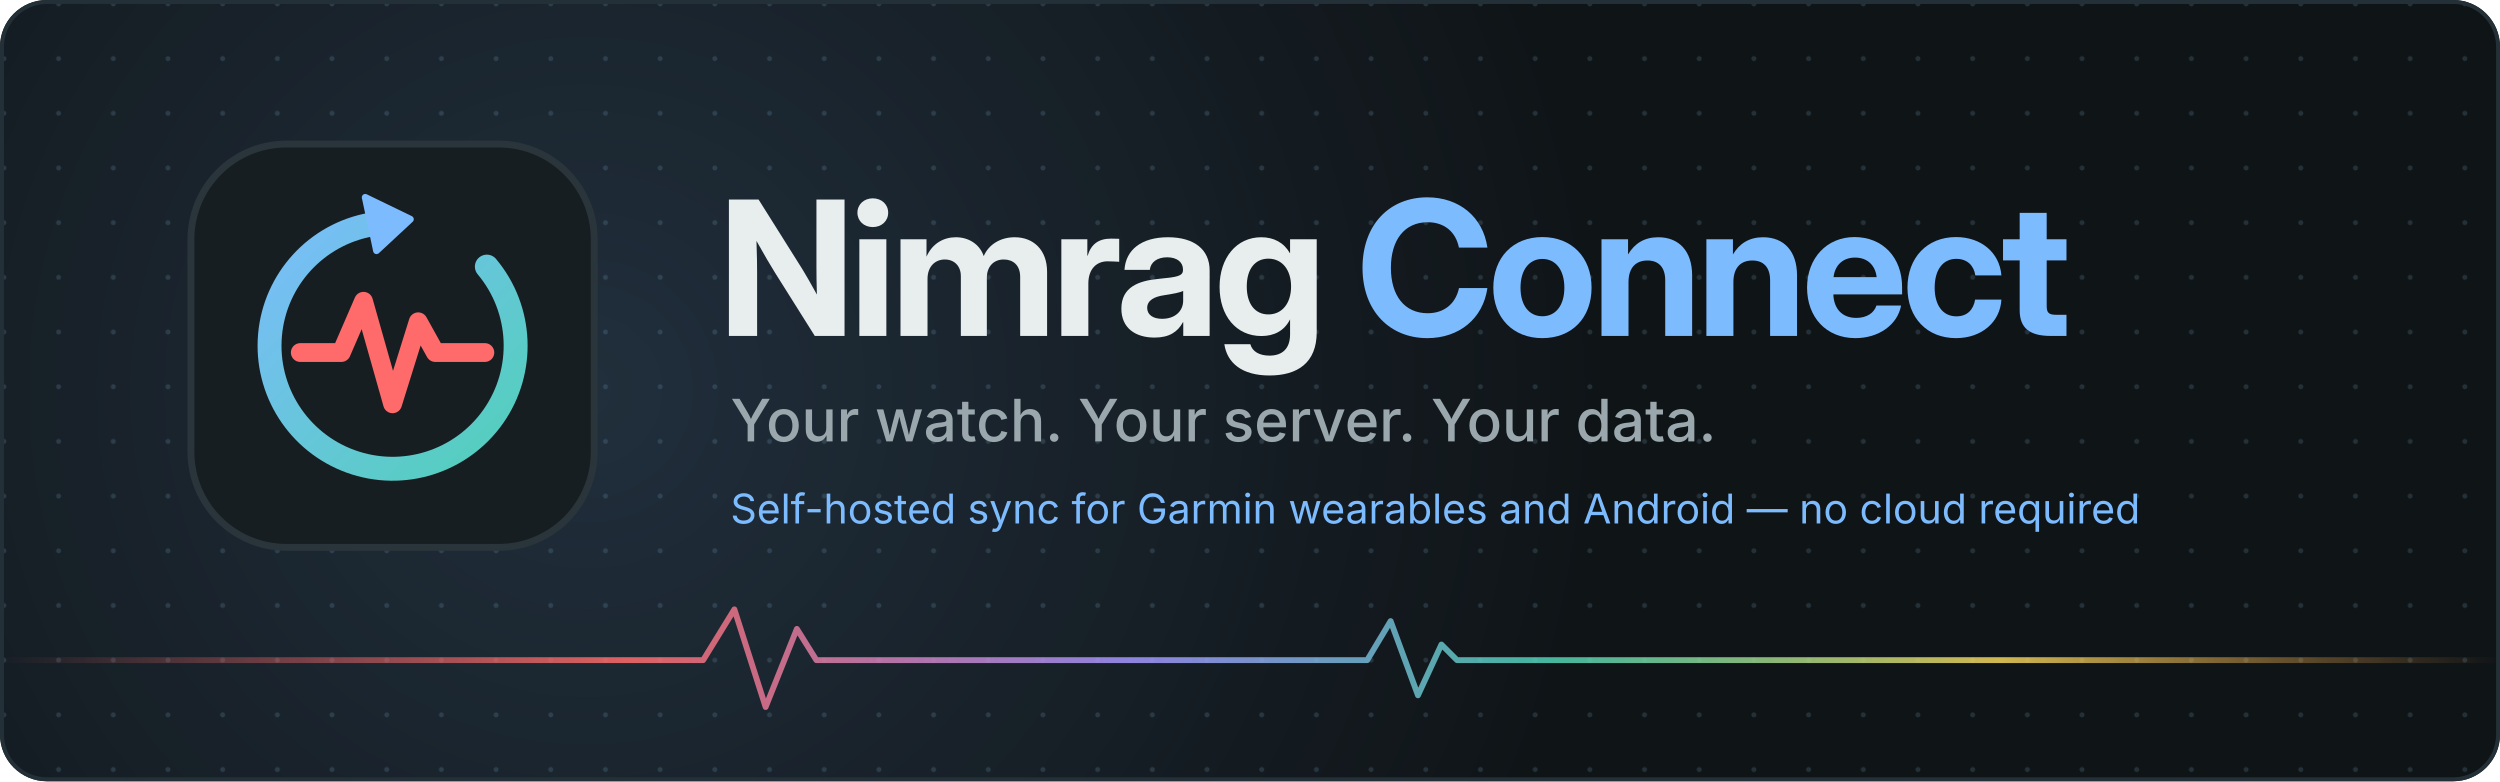
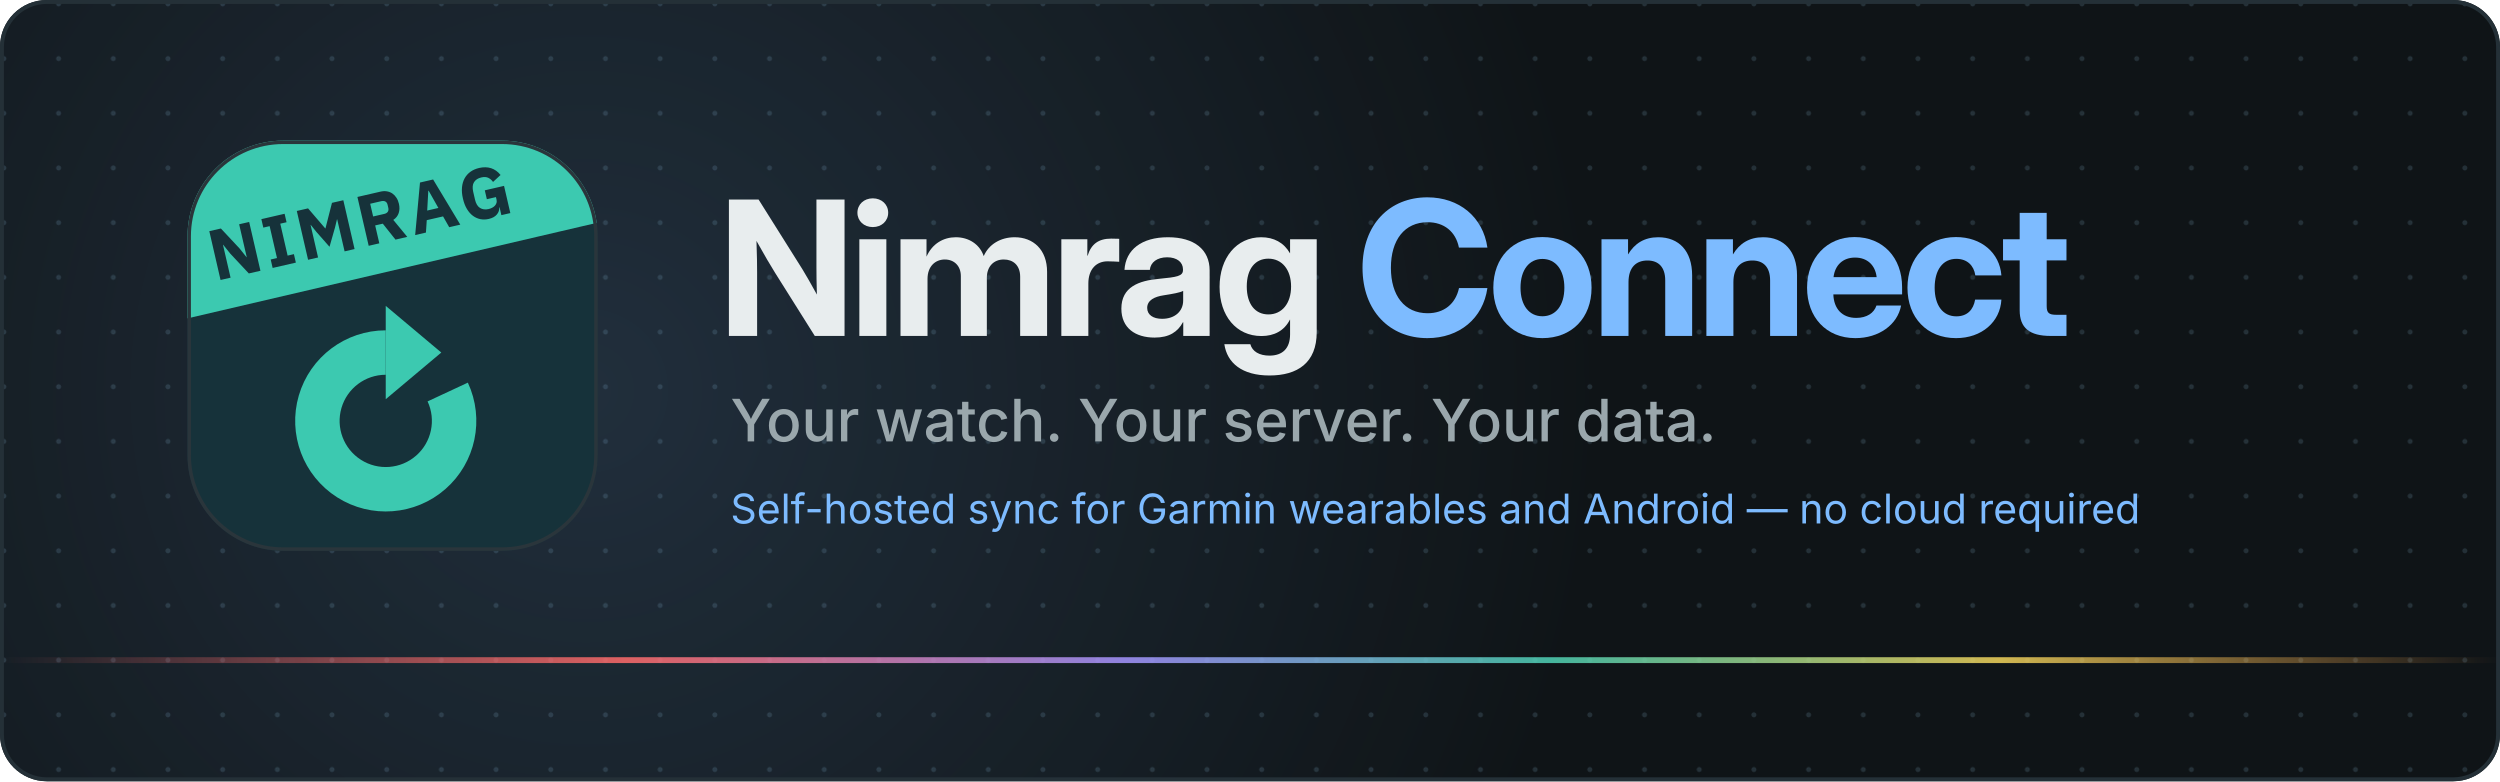
<svg xmlns="http://www.w3.org/2000/svg" width="1280" height="400" viewBox="0 0 1280 400" version="1.1" id="svg65">
  <defs id="defs33">
    <linearGradient id="ring" x1="20" y1="20" x2="100" y2="100" gradientUnits="userSpaceOnUse">
      <stop offset="0" stop-color="#7DBBFF" id="stop4" />
      <stop offset="1" stop-color="#4FD1B5" id="stop6" />
    </linearGradient>
    <radialGradient id="glow" cx="300" cy="200" r="520" gradientUnits="userSpaceOnUse">
      <stop offset="0" stop-color="#7DBBFF" stop-opacity="0.16" id="stop9" />
      <stop offset="1" stop-color="#7DBBFF" stop-opacity="0" id="stop11" />
    </radialGradient>
    <pattern id="dots" width="28" height="28" patternUnits="userSpaceOnUse">
      <circle cx="2" cy="2" r="1.3" fill="#243037" id="circle14" />
    </pattern>
    <linearGradient id="trace" x1="0" y1="0" x2="1280" y2="0" gradientUnits="userSpaceOnUse">
      <stop offset="0" stop-color="#FF6B6B" stop-opacity="0" id="stop17" />
      <stop offset="0.25" stop-color="#FF6B6B" id="stop19" />
      <stop offset="0.45" stop-color="#A594FF" id="stop21" />
      <stop offset="0.62" stop-color="#4FD1B5" id="stop23" />
      <stop offset="0.8" stop-color="#F2D45C" id="stop25" />
      <stop offset="1" stop-color="#FFA24D" stop-opacity="0" id="stop27" />
    </linearGradient>
    <clipPath id="card">
      <rect width="1280" height="400" rx="24" id="rect30" />
    </clipPath>
  </defs>
  <g clip-path="url(#card)" id="g43">
    <path id="rect35" style="fill:#0f1417" d="M 0,0 H 1280 V 400 H 0 Z" />
    <path id="rect37" style="fill:url(#dots)" d="M 0,0 H 1280 V 400 H 0 Z" />
    <path id="rect39" style="fill:url(#glow)" d="M 0,0 H 1280 V 400 H 0 Z" />
-     <path d="m 0,338 h 360 l 16,-26 16,50 16,-40 10,16 h 282 l 12,-20 14,38 12,-26 8,8 h 534" fill="none" stroke="url(#trace)" stroke-width="3" stroke-linejoin="round" stroke-linecap="round" opacity="0.85" id="path41" />
+     <path d="M 0,338 H 1280" fill="none" stroke="url(#trace)" stroke-width="3" stroke-linejoin="round" stroke-linecap="round" opacity="0.85" id="path41" />
  </g>
  <rect x="1" y="1" width="1278" height="398" rx="23" fill="none" stroke="#243037" stroke-width="2" id="rect45" />
  <g transform="matrix(1.75,0,0,1.75,96,72)" id="g55">
-     <path id="rect47" style="fill:#171e22;stroke:#2a353b;stroke-width:2" d="m 29,1 h 62 c 15.512,0 28,12.488 28,28 v 62 c 0,15.512 -12.488,28 -28,28 H 29 C 13.488,119 1,106.512 1,91 V 29 C 1,13.488 13.488,1 29,1 Z" />
-     <path d="M 87.58,36.86 A 36,36 0 1 1 53.75,24.55" fill="none" stroke="url(#ring)" stroke-width="7" stroke-linecap="round" id="path49" />
-     <path d="M 65.2,23 52,16.6 55.3,32.2 Z" fill="#7dbbff" stroke="#7dbbff" stroke-width="2" stroke-linejoin="round" id="path51" />
-     <path d="m 33,62 h 12 l 6.5,-15 8.5,30 7.5,-24 5,9 H 87" fill="none" stroke="#ff6b6b" stroke-width="5.5" stroke-linecap="round" stroke-linejoin="round" id="path53" />
+     <clipPath id="logotile">
+       <rect width="120" height="120" rx="28" />
+     </clipPath>
+     <g clip-path="url(#logotile)">
+       <rect width="120" height="120" fill="#16323A" />
+       <path d="M0 0 H120 V24 L0 52 Z" fill="#3CC9B0" />
+       <path d="M12.47 33.01 10.44 30.47 10.38 30.48 12.6 40.1 9.67 40.77 6.38 26.49 9.77 25.71 15.24 31.56 17.27 34.1 17.33 34.09 15.11 24.47 18.04 23.8 21.34 38.08 17.94 38.86ZM24.91 37.25 24.34 34.78 26.18 34.35 24.03 25.02 22.18 25.45 21.61 22.97 28.41 21.4 28.98 23.88 27.14 24.3 29.29 33.64 31.13 33.21 31.7 35.69ZM43.79 23.02 43.73 23.04 43.17 25.37 41.55 31.06 37.67 26.66 36.07 24.66 36.01 24.67 38.2 34.19 35.28 34.86 31.98 20.58 35.27 19.82 40.32 25.7 40.36 25.69 42.27 18.2 45.59 17.44 48.88 31.72 45.96 32.4ZM56.12 30.05 53.01 30.77 49.71 16.48 56.48 14.92Q57.47 14.69 58.34 14.84Q59.21 14.98 59.92 15.45Q60.62 15.93 61.12 16.7Q61.62 17.46 61.86 18.49Q62.19 19.94 61.8 21.17Q61.4 22.41 60.21 23.2L64.3 28.16L60.85 28.96L57.14 24.3L54.91 24.81ZM57.58 21.44Q58.27 21.28 58.59 20.83Q58.91 20.37 58.75 19.68L58.54 18.78Q58.38 18.08 57.9 17.82Q57.41 17.55 56.72 17.71L53.45 18.47L54.31 22.19ZM76.57 25.33 74.77 22.17 70 23.27 69.76 26.9 66.61 27.63 68.02 12.26 71.86 11.37 79.81 24.58ZM70.55 14.65 70.45 14.67 70.13 20.46 73.4 19.7ZM91.31 19.53 91.2 19.56Q91.29 20.68 90.51 21.61Q89.74 22.55 88.12 22.92Q86.89 23.2 85.72 22.98Q84.55 22.75 83.54 22.02Q82.53 21.28 81.76 20.01Q80.99 18.75 80.58 16.95Q80.16 15.14 80.31 13.64Q80.46 12.14 81.09 11.01Q81.73 9.87 82.8 9.1Q83.87 8.34 85.32 8Q87.25 7.56 88.83 8.07Q90.41 8.58 91.59 10.05L89.39 12.09Q88.87 11.32 88.04 10.9Q87.21 10.48 85.96 10.77Q84.51 11.1 83.84 12.14Q83.18 13.18 83.59 14.98L84.12 17.27Q84.53 19.05 85.59 19.7Q86.64 20.35 88.1 20.02Q88.67 19.88 89.15 19.63Q89.63 19.38 89.96 19.01Q90.28 18.65 90.41 18.21Q90.53 17.77 90.41 17.24L90.24 16.52L87.58 17.14L86.98 14.54L92.61 13.24L94.45 21.2L91.83 21.8Z" fill="#16323A" />
+       <path d="M76.13 73.55 A20 20 0 1 1 58 62" fill="none" stroke="#3CC9B0" stroke-width="13" />
+       <path d="M58 48.35 L74.25 62 L58 75.65 Z" fill="#3CC9B0" />
+     </g>
+     <rect x="0.5" y="0.5" width="119" height="119" rx="27.5" fill="none" stroke="#2a353b" stroke-width="1" />
  </g>
  <g aria-label="Nimrag Connect" id="text59" style="font-weight:700;font-size:96px;font-family:'Inter Display';letter-spacing:-2.5;fill:#e8edee">
    <path d="m 373.203,172 h 14.438 v -32.391 c 0,-3 -0.047,-8.953 -0.328,-16.266 3.938,7.078 7.5,13.125 9.516,16.312 L 417.172,172 h 15.234 v -69.844 h -14.391 v 34.547 c 0,2.953 0.047,8.719 0.234,14.109 -2.766,-5.016 -5.766,-10.312 -7.406,-12.938 l -22.453,-35.719 h -15.188 z" id="path73" />
    <path d="m 439.984,172 h 13.828 v -49.5 h -13.828 z m 6.891,-55.734 c 4.547,0 7.875,-3.141 7.875,-7.359 0,-4.219 -3.328,-7.359 -7.875,-7.359 -4.547,0 -7.875,3.141 -7.875,7.359 0,4.219 3.328,7.359 7.875,7.359 z" id="path75" />
    <path d="m 461.062,172 h 13.828 v -29.203 c 0,-6.375 3.938,-9.938 8.859,-9.938 4.828,0 8.203,3.328 8.203,8.484 V 172 h 13.312 v -29.812 c 0,-5.531 3.328,-9.328 8.672,-9.328 4.734,0 8.391,2.906 8.391,8.859 V 172 h 13.781 v -32.812 c 0,-11.344 -7.078,-17.719 -16.594,-17.719 -7.172,0 -13.266,3.609 -15.844,9.656 -2.062,-6.047 -7.641,-9.656 -14.297,-9.656 -6.281,0 -12.047,3.234 -15,9.938 V 122.5 h -13.312 z" id="path77" />
    <path d="m 543.406,172 h 13.828 v -26.812 c 0,-7.453 4.172,-11.391 9.844,-11.391 2.344,0 4.922,0.188 5.953,0.234 v -11.766 c -1.125,-0.047 -2.484,-0.094 -4.078,-0.094 -6.516,0 -10.266,2.812 -12.094,8.766 h -0.141 V 122.5 h -13.312 z" id="path79" />
    <path d="m 591.156,172.844 c 7.594,0 11.859,-3 14.484,-7.828 h 0.188 V 172 h 13.5 v -33.562 c 0,-10.594 -7.781,-16.969 -21.328,-16.969 -13.594,0 -21.656,6.469 -22.266,16.688 h 12.984 c 0.328,-3.797 3.703,-6.422 8.859,-6.422 5.062,0 8.109,2.531 8.109,6.188 V 138.25 c 0,3.188 -3.188,3.609 -12.234,4.5 -10.312,0.938 -19.312,4.125 -19.312,15.281 0,9.891 7.125,14.812 17.016,14.812 z M 595,163.234 c -4.641,0 -7.641,-2.062 -7.641,-5.578 0,-3.938 3.75,-5.766 8.484,-6.469 4.453,-0.703 8.344,-1.359 9.938,-2.25 v 4.969 c 0,5.344 -4.125,9.328 -10.781,9.328 z" id="path81" />
    <path d="m 649.969,192.25 c 14.344,0 24.188,-6.469 24.188,-22.172 V 122.5 h -13.641 v 7.172 h -0.047 c -3.141,-5.484 -8.297,-8.203 -14.719,-8.203 -12.656,0 -21.328,10.547 -21.328,25.406 0,14.766 8.484,25.172 21.422,25.172 6.469,0 11.672,-2.625 14.625,-8.438 h 0.047 v 7.594 c 0,7.125 -3.797,10.875 -10.547,10.875 -5.156,0 -8.812,-2.109 -9.797,-5.859 h -13.312 c 1.406,9.609 9.047,16.031 23.109,16.031 z m -0.562,-31.266 c -6.703,0 -11.062,-5.203 -11.062,-14.297 0,-9.094 4.359,-14.25 11.062,-14.25 6.984,0 11.625,5.625 11.625,14.25 0,8.672 -4.641,14.297 -11.625,14.297 z" id="path83" />
    <path d="m 730.797,173.125 c 16.359,0 28.547,-10.078 30.75,-25.641 h -14.531 c -1.781,8.203 -7.781,12.891 -16.031,12.891 -11.906,0 -18.844,-9.047 -18.844,-23.25 0,-14.297 6.984,-23.344 18.844,-23.344 8.297,0 14.344,4.734 15.984,12.984 h 14.578 c -2.203,-15.609 -14.391,-25.734 -30.75,-25.734 -19.219,0 -33.188,13.781 -33.188,36.094 0,22.172 14.016,36 33.188,36 z" style="fill:#7dbbff" id="path85" />
    <path d="m 789.703,173.125 c 15.047,0 25.172,-10.312 25.172,-25.828 0,-15.516 -10.125,-25.922 -25.172,-25.922 -15,0 -25.125,10.406 -25.125,25.922 0,15.516 10.125,25.828 25.125,25.828 z m 0,-11.203 c -6.703,0 -11.203,-5.438 -11.203,-14.625 0,-9.234 4.547,-14.719 11.203,-14.719 6.703,0 11.25,5.484 11.25,14.719 0,9.188 -4.5,14.625 -11.25,14.625 z" style="fill:#7dbbff" id="path87" />
    <path d="m 833.797,144.484 c 0,-7.688 3.984,-11.109 9.703,-11.109 5.766,0 9.094,3.516 9.094,10.172 V 172 H 866.375 v -30.984 c 0,-12.516 -6.797,-19.547 -17.344,-19.547 -7.125,0 -12.141,3.188 -15.469,8.812 V 122.5 H 819.969 V 172 h 13.828 z" style="fill:#7dbbff" id="path89" />
    <path d="m 887.5,144.484 c 0,-7.688 3.984,-11.109 9.703,-11.109 5.766,0 9.094,3.516 9.094,10.172 V 172 h 13.781 v -30.984 c 0,-12.516 -6.797,-19.547 -17.344,-19.547 -7.125,0 -12.141,3.188 -15.469,8.812 V 122.5 H 873.672 V 172 H 887.5 Z" style="fill:#7dbbff" id="path91" />
    <path d="m 949.969,173.125 c 12,0 21.562,-6.844 23.391,-16.688 H 960.75 c -1.266,3.844 -4.969,6.328 -10.359,6.328 -7.266,0 -11.484,-4.734 -11.719,-12.047 H 973.875 v -3.703 c 0,-15.094 -9.797,-25.641 -24.375,-25.641 -14.203,0 -24.281,10.828 -24.281,25.922 0,15.047 9.75,25.828 24.75,25.828 z m -11.203,-31.219 c 0.75,-6.188 4.828,-10.031 11.016,-10.031 6.234,0 10.359,3.844 11.062,10.031 z" style="fill:#7dbbff" id="path93" />
    <path d="m 1001.469,173.125 c 13.172,0 22.641,-8.297 23.25,-19.734 h -13.453 c -0.891,5.203 -4.031,8.578 -9.609,8.578 -6.937,0 -11.109,-5.672 -11.109,-14.672 0,-9.047 4.125,-14.766 11.109,-14.766 5.531,0 9,3.422 9.703,8.484 h 13.359 C 1023.828,129.484 1014.5,121.375 1001.469,121.375 c -14.859,0 -24.844,10.594 -24.844,25.922 0,15.328 9.938,25.828 24.844,25.828 z" style="fill:#7dbbff" id="path95" />
    <path d="m 1058.031,122.5 h -10.125 V 109 h -13.828 v 13.5 h -8.531 v 10.828 h 8.531 V 158.875 c 0,9 5.016,13.125 15.891,13.125 h 8.062 v -10.828 h -5.297 c -3.75,0 -4.828,-1.078 -4.828,-4.453 v -23.391 h 10.125 z" style="fill:#7dbbff" id="path97" />
  </g>
  <g aria-label="Your watch. Your server. Your data." id="text61" style="font-weight:500;font-size:30px;font-family:Inter;fill:#9aa7ac">
    <path d="m 382.789,226 h 3.34 v -8.687 l 8.013,-13.14 h -3.882 l -4.058,6.958 c -0.645,1.099 -1.172,2.08 -1.714,3.398 -0.542,-1.289 -1.069,-2.256 -1.743,-3.398 l -4.102,-6.958 h -3.896 l 8.042,13.14 z" id="path100" />
    <path d="m 401.319,226.337 c 4.614,0 7.661,-3.384 7.661,-8.438 0,-5.098 -3.047,-8.481 -7.661,-8.481 -4.614,0 -7.646,3.384 -7.646,8.481 0,5.054 3.032,8.438 7.646,8.438 z m 0,-2.725 c -2.959,0 -4.365,-2.607 -4.365,-5.713 0,-3.149 1.406,-5.757 4.365,-5.757 2.988,0 4.395,2.622 4.395,5.757 0,3.105 -1.406,5.713 -4.395,5.713 z" id="path102" />
    <path d="m 418.136,226.205 c 2.256,0 4.014,-1.011 5.039,-3.384 L 423.189,226 h 3.091 v -16.377 h -3.237 v 9.697 c 0,2.593 -1.626,4.072 -3.809,4.072 -2.139,0 -3.457,-1.406 -3.457,-3.765 v -10.005 h -3.223 v 10.4 c 0,4.043 2.241,6.182 5.581,6.182 z" id="path104" />
    <path d="m 430.602,226 h 3.223 v -9.946 c 0,-2.153 1.641,-3.677 3.896,-3.677 0.674,0 1.45,0.117 1.685,0.176 v -3.076 c -0.337,-0.044 -0.952,-0.088 -1.362,-0.088 -1.919,0 -3.545,1.084 -4.146,2.871 h -0.176 v -2.637 h -3.12 z" id="path106" />
    <path d="m 453.79,226 h 3.237 l 2.021,-7.046 c 0.483,-1.685 0.952,-3.691 1.421,-5.654 0.454,1.963 0.908,3.94 1.406,5.654 L 463.897,226 h 3.237 l 4.937,-16.377 h -3.428 l -1.802,6.782 c -0.469,1.816 -0.981,3.882 -1.48,6.357 -0.498,-2.49 -1.025,-4.57 -1.479,-6.357 l -1.787,-6.782 h -3.223 l -1.802,6.782 c -0.483,1.831 -1.011,3.926 -1.509,6.387 -0.498,-2.549 -1.04,-4.629 -1.494,-6.387 l -1.802,-6.782 h -3.398 z" id="path108" />
    <path d="m 479.63,226.366 c 2.651,0 4.204,-1.333 4.834,-2.607 H 484.625 V 226 h 3.12 v -10.869 c 0,-4.731 -3.765,-5.713 -6.401,-5.713 -2.915,0 -5.669,1.143 -6.782,4.072 l 3.032,0.791 c 0.454,-1.113 1.655,-2.241 3.794,-2.241 2.051,0 3.135,1.055 3.135,2.871 v 0.088 c 0,1.157 -1.245,1.143 -4.131,1.48 -3.091,0.352 -6.299,1.172 -6.299,4.893 0,3.223 2.417,4.995 5.537,4.995 z m 0.718,-2.593 c -1.802,0 -3.091,-0.806 -3.091,-2.358 0,-1.685 1.494,-2.3 3.311,-2.549 0.996,-0.132 3.486,-0.396 3.97,-0.864 v 2.095 c 0,1.919 -1.567,3.677 -4.189,3.677 z" id="path110" />
    <path d="m 499.083,209.623 h -3.267 v -3.896 h -3.223 v 3.896 h -2.388 v 2.622 h 2.388 v 9.595 c 0,2.783 1.714,4.38 4.688,4.38 0.747,0 1.567,-0.103 2.256,-0.337 l -0.571,-2.578 c -0.396,0.088 -1.025,0.176 -1.362,0.176 -1.274,0 -1.787,-0.586 -1.787,-1.904 v -9.331 h 3.267 z" id="path112" />
    <path d="m 508.883,226.337 c 3.442,0 6.108,-1.86 6.899,-4.951 l -3.047,-0.732 c -0.439,1.772 -1.802,2.959 -3.838,2.959 -2.959,0 -4.38,-2.593 -4.38,-5.713 0,-3.164 1.421,-5.757 4.38,-5.757 2.007,0 3.34,1.157 3.779,2.842 l 3.062,-0.732 c -0.806,-3.032 -3.457,-4.834 -6.855,-4.834 -4.614,0 -7.646,3.384 -7.646,8.481 0,5.054 3.032,8.438 7.646,8.438 z" id="path114" />
    <path d="m 522.535,216.303 c 0,-2.593 1.611,-4.072 3.809,-4.072 2.139,0 3.457,1.406 3.457,3.765 V 226 h 3.237 v -10.4 c 0,-4.043 -2.241,-6.182 -5.581,-6.182 -2.241,0 -3.926,0.981 -4.951,3.149 v -8.394 H 519.312 V 226 h 3.223 z" id="path116" />
    <path d="m 539.747,226.22 c 1.201,0 2.153,-0.952 2.153,-2.153 0,-1.216 -0.952,-2.168 -2.153,-2.168 -1.216,0 -2.168,0.952 -2.168,2.168 0,1.201 0.952,2.153 2.168,2.153 z" id="path118" />
    <path d="m 560.768,226 h 3.34 v -8.687 l 8.013,-13.14 h -3.882 l -4.058,6.958 c -0.645,1.099 -1.172,2.08 -1.714,3.398 -0.542,-1.289 -1.069,-2.256 -1.743,-3.398 l -4.102,-6.958 h -3.896 l 8.042,13.14 z" id="path120" />
    <path d="m 579.298,226.337 c 4.614,0 7.661,-3.384 7.661,-8.438 0,-5.098 -3.047,-8.481 -7.661,-8.481 -4.614,0 -7.646,3.384 -7.646,8.481 0,5.054 3.032,8.438 7.646,8.438 z m 0,-2.725 c -2.959,0 -4.365,-2.607 -4.365,-5.713 0,-3.149 1.406,-5.757 4.365,-5.757 2.988,0 4.395,2.622 4.395,5.757 0,3.105 -1.406,5.713 -4.395,5.713 z" id="path122" />
    <path d="m 596.114,226.205 c 2.256,0 4.014,-1.011 5.039,-3.384 L 601.168,226 h 3.091 v -16.377 h -3.237 v 9.697 c 0,2.593 -1.626,4.072 -3.809,4.072 -2.139,0 -3.457,-1.406 -3.457,-3.765 v -10.005 h -3.223 v 10.4 c 0,4.043 2.241,6.182 5.581,6.182 z" id="path124" />
    <path d="m 608.58,226 h 3.223 v -9.946 c 0,-2.153 1.641,-3.677 3.896,-3.677 0.674,0 1.45,0.117 1.685,0.176 v -3.076 c -0.337,-0.044 -0.952,-0.088 -1.362,-0.088 -1.919,0 -3.545,1.084 -4.146,2.871 h -0.176 v -2.637 h -3.12 z" id="path126" />
    <path d="m 634.054,226.337 c 3.999,0 6.753,-2.109 6.753,-5.098 0,-2.271 -1.436,-3.735 -4.468,-4.424 l -2.637,-0.586 c -1.802,-0.41 -2.534,-1.055 -2.534,-2.139 0,-1.23 1.348,-2.124 3.12,-2.124 1.934,0 2.856,1.025 3.281,2.168 l 2.886,-0.63 c -0.703,-2.432 -2.651,-4.087 -6.196,-4.087 -3.706,0 -6.343,1.948 -6.343,4.878 0,2.344 1.465,3.838 4.512,4.526 l 2.754,0.63 c 1.553,0.352 2.3,1.025 2.3,2.065 0,1.216 -1.318,2.212 -3.398,2.212 -1.904,0 -3.149,-0.791 -3.604,-2.505 l -3.032,0.63 c 0.586,2.9 3.047,4.482 6.606,4.482 z" id="path128" />
    <path d="m 651.397,226.337 c 3.501,0 6.006,-1.714 6.782,-4.263 l -3.032,-0.718 c -0.571,1.523 -1.919,2.314 -3.721,2.314 -2.681,0 -4.497,-1.714 -4.614,-4.878 h 11.616 v -1.143 c 0,-5.903 -3.574,-8.232 -7.31,-8.232 -4.585,0 -7.544,3.472 -7.544,8.511 0,5.083 2.988,8.408 7.822,8.408 z m -4.57,-9.946 c 0.176,-2.358 1.729,-4.307 4.307,-4.307 2.476,0 3.867,1.729 4.102,4.307 z" id="path130" />
    <path d="m 661.959,226 h 3.223 v -9.946 c 0,-2.153 1.641,-3.677 3.896,-3.677 0.674,0 1.45,0.117 1.685,0.176 v -3.076 c -0.337,-0.044 -0.952,-0.088 -1.362,-0.088 -1.919,0 -3.545,1.084 -4.146,2.871 h -0.176 v -2.637 h -3.12 z" id="path132" />
    <path d="m 678.717,226 h 3.516 l 6.182,-16.377 h -3.457 l -3.237,9.302 c -0.498,1.45 -0.85,2.886 -1.216,4.321 -0.366,-1.436 -0.747,-2.871 -1.245,-4.321 l -3.237,-9.302 h -3.486 z" id="path134" />
    <path d="m 697.76,226.337 c 3.501,0 6.006,-1.714 6.782,-4.263 l -3.032,-0.718 c -0.571,1.523 -1.919,2.314 -3.721,2.314 -2.681,0 -4.497,-1.714 -4.614,-4.878 h 11.616 v -1.143 c 0,-5.903 -3.574,-8.232 -7.31,-8.232 -4.585,0 -7.544,3.472 -7.544,8.511 0,5.083 2.988,8.408 7.822,8.408 z m -4.57,-9.946 c 0.176,-2.358 1.729,-4.307 4.307,-4.307 2.476,0 3.867,1.729 4.102,4.307 z" id="path136" />
    <path d="m 708.321,226 h 3.223 v -9.946 c 0,-2.153 1.641,-3.677 3.896,-3.677 0.674,0 1.45,0.117 1.685,0.176 v -3.076 c -0.337,-0.044 -0.952,-0.088 -1.362,-0.088 -1.919,0 -3.545,1.084 -4.146,2.871 h -0.176 v -2.637 h -3.12 z" id="path138" />
    <path d="m 720.436,226.22 c 1.201,0 2.153,-0.952 2.153,-2.153 0,-1.216 -0.952,-2.168 -2.153,-2.168 -1.216,0 -2.168,0.952 -2.168,2.168 0,1.201 0.952,2.153 2.168,2.153 z" id="path140" />
    <path d="m 741.456,226 h 3.34 v -8.687 l 8.013,-13.14 h -3.882 l -4.058,6.958 c -0.645,1.099 -1.172,2.08 -1.714,3.398 -0.542,-1.289 -1.069,-2.256 -1.743,-3.398 l -4.102,-6.958 h -3.896 l 8.042,13.14 z" id="path142" />
    <path d="m 759.986,226.337 c 4.614,0 7.661,-3.384 7.661,-8.438 0,-5.098 -3.047,-8.481 -7.661,-8.481 -4.614,0 -7.646,3.384 -7.646,8.481 0,5.054 3.032,8.438 7.646,8.438 z m 0,-2.725 c -2.959,0 -4.365,-2.607 -4.365,-5.713 0,-3.149 1.406,-5.757 4.365,-5.757 2.988,0 4.395,2.622 4.395,5.757 0,3.105 -1.406,5.713 -4.395,5.713 z" id="path144" />
    <path d="m 776.803,226.205 c 2.256,0 4.014,-1.011 5.039,-3.384 L 781.856,226 h 3.091 v -16.377 h -3.237 v 9.697 c 0,2.593 -1.626,4.072 -3.809,4.072 -2.139,0 -3.457,-1.406 -3.457,-3.765 v -10.005 h -3.223 v 10.4 c 0,4.043 2.241,6.182 5.581,6.182 z" id="path146" />
    <path d="m 789.269,226 h 3.223 v -9.946 c 0,-2.153 1.641,-3.677 3.896,-3.677 0.674,0 1.45,0.117 1.685,0.176 v -3.076 c -0.337,-0.044 -0.952,-0.088 -1.362,-0.088 -1.919,0 -3.545,1.084 -4.146,2.871 h -0.176 v -2.637 h -3.12 z" id="path148" />
    <path d="m 814.962,226.322 c 2.959,0 4.146,-1.846 4.717,-2.886 h 0.264 V 226 h 3.135 v -21.826 h -3.223 v 8.115 h -0.176 c -0.557,-1.011 -1.67,-2.871 -4.717,-2.871 -3.94,0 -6.855,3.105 -6.855,8.438 0,5.288 2.871,8.467 6.855,8.467 z m 0.703,-2.739 c -2.798,0 -4.263,-2.505 -4.263,-5.757 0,-3.223 1.421,-5.669 4.263,-5.669 2.769,0 4.248,2.271 4.248,5.669 0,3.413 -1.509,5.757 -4.248,5.757 z" id="path150" />
    <path d="m 831.998,226.366 c 2.651,0 4.204,-1.333 4.834,-2.607 h 0.161 V 226 h 3.12 v -10.869 c 0,-4.731 -3.765,-5.713 -6.401,-5.713 -2.915,0 -5.669,1.143 -6.782,4.072 l 3.032,0.791 c 0.454,-1.113 1.655,-2.241 3.794,-2.241 2.051,0 3.135,1.055 3.135,2.871 v 0.088 c 0,1.157 -1.245,1.143 -4.131,1.48 -3.091,0.352 -6.299,1.172 -6.299,4.893 0,3.223 2.417,4.995 5.537,4.995 z m 0.718,-2.593 c -1.802,0 -3.091,-0.806 -3.091,-2.358 0,-1.685 1.494,-2.3 3.311,-2.549 0.996,-0.132 3.486,-0.396 3.97,-0.864 v 2.095 c 0,1.919 -1.567,3.677 -4.189,3.677 z" id="path152" />
    <path d="m 851.451,209.623 h -3.267 v -3.896 h -3.223 v 3.896 h -2.388 v 2.622 h 2.388 v 9.595 c 0,2.783 1.714,4.38 4.688,4.38 0.747,0 1.567,-0.103 2.256,-0.337 l -0.571,-2.578 c -0.396,0.088 -1.025,0.176 -1.362,0.176 -1.274,0 -1.787,-0.586 -1.787,-1.904 v -9.331 h 3.267 z" id="path154" />
    <path d="m 859.391,226.366 c 2.651,0 4.204,-1.333 4.834,-2.607 h 0.161 V 226 h 3.12 v -10.869 c 0,-4.731 -3.765,-5.713 -6.401,-5.713 -2.915,0 -5.669,1.143 -6.782,4.072 l 3.032,0.791 c 0.454,-1.113 1.655,-2.241 3.794,-2.241 2.051,0 3.135,1.055 3.135,2.871 v 0.088 c 0,1.157 -1.245,1.143 -4.131,1.48 -3.091,0.352 -6.299,1.172 -6.299,4.893 0,3.223 2.417,4.995 5.537,4.995 z m 0.718,-2.593 c -1.802,0 -3.091,-0.806 -3.091,-2.358 0,-1.685 1.494,-2.3 3.311,-2.549 0.996,-0.132 3.486,-0.396 3.97,-0.864 v 2.095 c 0,1.919 -1.567,3.677 -4.189,3.677 z" id="path156" />
    <path d="m 874.229,226.22 c 1.201,0 2.153,-0.952 2.153,-2.153 0,-1.216 -0.952,-2.168 -2.153,-2.168 -1.216,0 -2.168,0.952 -2.168,2.168 0,1.201 0.952,2.153 2.168,2.153 z" id="path158" />
  </g>
  <g aria-label="Self-hosted sync for Garmin wearables and Android — no cloud required" id="text63" style="font-size:21px;font-family:Inter;fill:#7dbbff">
    <path d="m 380.737,268.267 c 3.527,0 5.547,-1.928 5.547,-4.43 0,-2.851 -2.687,-3.773 -4.327,-4.225 l -1.528,-0.42 c -1.118,-0.308 -2.912,-0.872 -2.912,-2.471 0,-1.436 1.312,-2.481 3.292,-2.481 1.815,0 3.189,0.851 3.363,2.338 h 1.907 c -0.092,-2.307 -2.194,-4.061 -5.209,-4.061 -2.953,0 -5.25,1.712 -5.25,4.296 0,2.03 1.436,3.292 3.896,3.989 l 1.846,0.523 c 1.63,0.461 3.025,1.005 3.025,2.481 0,1.63 -1.579,2.717 -3.65,2.717 -1.794,0 -3.394,-0.79 -3.548,-2.522 h -2 c 0.174,2.563 2.235,4.266 5.547,4.266 z" id="path161" />
    <path d="m 393.913,268.246 c 2.348,0 4.061,-1.179 4.594,-2.912 l -1.784,-0.492 c -0.431,1.169 -1.446,1.764 -2.799,1.764 -2.03,0 -3.425,-1.312 -3.517,-3.712 h 8.285 v -0.769 c 0,-4.235 -2.563,-5.732 -4.994,-5.732 -3.127,0 -5.158,2.451 -5.158,5.968 0,3.527 2.051,5.886 5.373,5.886 z m -3.497,-6.911 c 0.113,-1.753 1.312,-3.302 3.281,-3.302 1.887,0 2.943,1.354 3.117,3.302 z" id="path163" />
    <path d="m 403.183,252.722 h -1.846 V 268 h 1.846 z" id="path165" />
    <path d="m 411.755,256.536 h -2.646 v -1.118 c 0,-1.107 0.492,-1.702 1.63,-1.702 0.513,0 0.8,0.113 0.995,0.174 l 0.513,-1.579 c -0.277,-0.123 -0.851,-0.308 -1.723,-0.308 -1.671,0 -3.261,1.015 -3.261,3.004 v 1.528 h -2.256 v 1.579 h 2.256 V 268 h 1.846 v -9.885 h 2.646 z" id="path167" />
    <path d="m 420.163,260.627 h -6.706 v 1.702 h 6.706 z" id="path169" />
    <path d="m 425.105,261.13 c 0,-1.958 1.241,-3.076 2.892,-3.076 1.6,0 2.584,1.056 2.584,2.82 V 268 h 1.856 v -7.28 c 0,-2.902 -1.569,-4.327 -3.886,-4.327 -1.497,0 -2.697,0.605 -3.445,2.133 v -5.804 h -1.846 V 268 h 1.846 z" id="path171" />
    <path d="m 440.343,268.246 c 3.127,0 5.24,-2.369 5.24,-5.906 0,-3.589 -2.112,-5.947 -5.24,-5.947 -3.117,0 -5.219,2.358 -5.219,5.947 0,3.538 2.102,5.906 5.219,5.906 z m 0,-1.651 c -2.287,0 -3.343,-2 -3.343,-4.255 0,-2.287 1.056,-4.296 3.343,-4.296 2.317,0 3.374,2.02 3.374,4.296 0,2.256 -1.056,4.255 -3.374,4.255 z" id="path173" />
    <path d="m 452.166,268.246 c 2.687,0 4.522,-1.466 4.522,-3.476 0,-1.569 -0.974,-2.604 -3.056,-3.097 l -1.733,-0.41 c -1.343,-0.318 -1.928,-0.79 -1.928,-1.641 0,-0.954 1.025,-1.661 2.389,-1.661 1.477,0 2.123,0.8 2.44,1.62 l 1.671,-0.431 c -0.523,-1.61 -1.764,-2.758 -4.122,-2.758 -2.44,0 -4.245,1.374 -4.245,3.343 0,1.61 0.995,2.635 3.076,3.127 l 1.907,0.451 c 1.128,0.267 1.682,0.79 1.682,1.579 0,0.943 -1.025,1.733 -2.625,1.733 -1.374,0 -2.307,-0.564 -2.635,-1.825 l -1.753,0.42 c 0.41,1.979 2.051,3.025 4.409,3.025 z" id="path175" />
    <path d="m 463.865,256.536 h -2.358 v -2.728 h -1.846 v 2.728 h -1.723 v 1.579 h 1.723 v 7.055 c 0,1.876 1.169,2.974 3.148,2.974 0.472,0 0.995,-0.072 1.374,-0.205 l -0.379,-1.559 c -0.308,0.061 -0.708,0.123 -0.943,0.123 -0.974,0 -1.354,-0.451 -1.354,-1.477 v -6.911 h 2.358 z" id="path177" />
    <path d="m 470.838,268.246 c 2.348,0 4.061,-1.179 4.594,-2.912 l -1.784,-0.492 c -0.431,1.169 -1.446,1.764 -2.799,1.764 -2.03,0 -3.425,-1.312 -3.517,-3.712 h 8.285 v -0.769 c 0,-4.235 -2.563,-5.732 -4.994,-5.732 -3.127,0 -5.158,2.451 -5.158,5.968 0,3.527 2.051,5.886 5.373,5.886 z m -3.497,-6.911 c 0.113,-1.753 1.312,-3.302 3.281,-3.302 1.887,0 2.943,1.354 3.117,3.302 z" id="path179" />
    <path d="m 482.558,268.246 c 2.184,0 2.953,-1.384 3.333,-2.02 h 0.205 V 268 h 1.784 v -15.278 h -1.846 v 5.65 h -0.144 c -0.379,-0.605 -1.087,-1.979 -3.322,-1.979 -2.861,0 -4.86,2.276 -4.86,5.906 0,3.65 1.989,5.947 4.85,5.947 z m 0.277,-1.651 c -2.143,0 -3.25,-1.907 -3.25,-4.317 0,-2.379 1.077,-4.235 3.25,-4.235 2.112,0 3.22,1.702 3.22,4.235 0,2.553 -1.138,4.317 -3.22,4.317 z" id="path181" />
    <path d="m 500.923,268.246 c 2.687,0 4.522,-1.466 4.522,-3.476 0,-1.569 -0.974,-2.604 -3.056,-3.097 l -1.733,-0.41 c -1.343,-0.318 -1.928,-0.79 -1.928,-1.641 0,-0.954 1.025,-1.661 2.389,-1.661 1.477,0 2.123,0.8 2.44,1.62 l 1.671,-0.431 c -0.523,-1.61 -1.764,-2.758 -4.122,-2.758 -2.44,0 -4.245,1.374 -4.245,3.343 0,1.61 0.995,2.635 3.076,3.127 l 1.907,0.451 c 1.128,0.267 1.682,0.79 1.682,1.579 0,0.943 -1.025,1.733 -2.625,1.733 -1.374,0 -2.307,-0.564 -2.635,-1.825 l -1.753,0.42 c 0.41,1.979 2.051,3.025 4.409,3.025 z" id="path183" />
    <path d="m 507.926,272.153 c 0.195,0.092 0.697,0.215 1.354,0.215 1.62,0 2.728,-0.831 3.425,-2.656 l 5.035,-13.176 h -2.01 l -2.461,6.798 c -0.359,0.995 -0.625,1.989 -0.882,2.943 -0.267,-0.954 -0.523,-1.938 -0.882,-2.943 l -2.44,-6.798 h -2.02 l 4.378,11.525 -0.328,0.954 c -0.564,1.641 -1.374,1.887 -2.502,1.589 l -0.195,-0.051 z" id="path185" />
    <path d="m 521.759,261.13 c 0,-1.958 1.241,-3.076 2.892,-3.076 1.6,0 2.584,1.056 2.584,2.82 V 268 h 1.846 v -7.28 c 0,-2.902 -1.559,-4.327 -3.876,-4.327 -1.538,0 -2.769,0.646 -3.507,2.266 l -0.01,-2.123 h -1.774 V 268 h 1.846 z" id="path187" />
    <path d="m 536.986,268.246 c 2.246,0 4.071,-1.22 4.686,-3.261 l -1.764,-0.502 c -0.338,1.241 -1.384,2.112 -2.922,2.112 -2.287,0 -3.343,-2 -3.343,-4.255 0,-2.287 1.056,-4.296 3.343,-4.296 1.507,0 2.533,0.841 2.871,2.02 l 1.774,-0.502 c -0.625,-2 -2.43,-3.168 -4.645,-3.168 -3.117,0 -5.219,2.358 -5.219,5.947 0,3.538 2.102,5.906 5.219,5.906 z" id="path189" />
    <path d="m 555.556,256.536 h -2.646 v -1.118 c 0,-1.107 0.492,-1.702 1.63,-1.702 0.513,0 0.8,0.113 0.995,0.174 l 0.513,-1.579 c -0.277,-0.123 -0.851,-0.308 -1.723,-0.308 -1.671,0 -3.261,1.015 -3.261,3.004 v 1.528 h -2.256 v 1.579 h 2.256 V 268 h 1.846 v -9.885 h 2.646 z" id="path191" />
    <path d="m 562.046,268.246 c 3.127,0 5.24,-2.369 5.24,-5.906 0,-3.589 -2.112,-5.947 -5.24,-5.947 -3.117,0 -5.219,2.358 -5.219,5.947 0,3.538 2.102,5.906 5.219,5.906 z m 0,-1.651 c -2.287,0 -3.343,-2 -3.343,-4.255 0,-2.287 1.056,-4.296 3.343,-4.296 2.317,0 3.374,2.02 3.374,4.296 0,2.256 -1.056,4.255 -3.374,4.255 z" id="path193" />
    <path d="m 569.973,268 h 1.846 v -7.178 c 0,-1.548 1.21,-2.666 2.861,-2.666 0.492,0 0.995,0.082 1.107,0.103 v -1.856 c -0.215,-0.01 -0.666,-0.031 -0.933,-0.031 -1.364,0 -2.553,0.769 -2.974,1.928 h -0.123 v -1.764 h -1.784 z" id="path195" />
    <path d="m 590.255,268.205 c 3.64,0 6.265,-2.42 6.265,-6.214 v -1.671 h -5.865 v 1.702 h 3.958 c -0.051,2.687 -1.805,4.378 -4.358,4.378 -2.81,0 -4.942,-2.133 -4.942,-6.029 0,-3.927 2.143,-6.05 4.83,-6.05 2.164,0 3.63,1.23 4.255,3.189 h 2.01 c -0.554,-2.963 -3.045,-4.994 -6.275,-4.994 -3.917,0 -6.716,3.004 -6.716,7.854 0,4.83 2.758,7.834 6.839,7.834 z" id="path197" />
    <path d="m 602.662,268.267 c 1.938,0 3.015,-1.015 3.404,-1.825 h 0.123 V 268 h 1.815 v -7.557 c 0,-3.579 -2.758,-4.05 -4.296,-4.05 -1.774,0 -3.743,0.636 -4.625,2.717 l 1.774,0.584 c 0.359,-0.8 1.251,-1.682 2.902,-1.682 1.589,0 2.399,0.82 2.399,2.246 v 0.061 c 0,0.851 -0.902,0.79 -2.943,1.046 -2.123,0.267 -4.46,0.749 -4.46,3.374 0,2.256 1.733,3.527 3.907,3.527 z m 0.318,-1.63 c -1.374,0 -2.369,-0.615 -2.369,-1.805 0,-1.302 1.179,-1.733 2.522,-1.907 0.708,-0.092 2.717,-0.297 3.025,-0.656 v 1.589 c 0,1.405 -1.138,2.779 -3.179,2.779 z" id="path199" />
    <path d="m 611.245,268 h 1.846 v -7.178 c 0,-1.548 1.21,-2.666 2.861,-2.666 0.492,0 0.995,0.082 1.107,0.103 v -1.856 c -0.215,-0.01 -0.666,-0.031 -0.933,-0.031 -1.364,0 -2.553,0.769 -2.974,1.928 h -0.123 v -1.764 h -1.784 z" id="path201" />
    <path d="m 619.479,268 h 1.846 v -7.219 c 0,-1.825 1.22,-2.769 2.563,-2.769 1.292,0 2.246,0.851 2.246,2.123 V 268 h 1.846 v -7.485 c 0,-1.446 0.943,-2.502 2.492,-2.502 1.23,0 2.307,0.656 2.307,2.307 V 268 h 1.856 v -7.731 c 0,-2.656 -1.62,-3.938 -3.609,-3.938 -1.661,0 -3.066,0.892 -3.609,2.338 -0.41,-1.415 -1.415,-2.338 -2.922,-2.338 -1.354,0 -2.646,0.759 -3.209,2.307 l -0.01,-2.102 h -1.794 z" id="path203" />
    <path d="m 637.874,268 h 1.846 v -11.464 h -1.846 z m 0.933,-13.34 c 0.708,0 1.292,-0.543 1.292,-1.22 0,-0.677 -0.584,-1.22 -1.292,-1.22 -0.697,0 -1.282,0.543 -1.282,1.22 0,0.677 0.584,1.22 1.282,1.22 z" id="path205" />
    <path d="m 644.806,261.13 c 0,-1.958 1.241,-3.076 2.892,-3.076 1.6,0 2.584,1.056 2.584,2.82 V 268 h 1.846 v -7.28 c 0,-2.902 -1.559,-4.327 -3.876,-4.327 -1.538,0 -2.769,0.646 -3.507,2.266 l -0.01,-2.123 h -1.774 V 268 h 1.846 z" id="path207" />
    <path d="m 663.847,268 h 1.835 l 1.487,-5.188 c 0.369,-1.282 0.728,-2.717 1.077,-4.173 0.349,1.466 0.697,2.861 1.077,4.173 L 670.81,268 h 1.835 l 3.476,-11.464 h -1.958 l -1.395,5.004 c -0.349,1.251 -0.728,2.697 -1.107,4.45 -0.359,-1.774 -0.728,-3.23 -1.056,-4.45 l -1.354,-5.004 h -1.969 l -1.374,5.004 c -0.349,1.271 -0.718,2.738 -1.087,4.481 -0.379,-1.825 -0.769,-3.281 -1.097,-4.481 l -1.395,-5.004 h -1.958 z" id="path209" />
    <path d="m 682.899,268.246 c 2.348,0 4.061,-1.179 4.594,-2.912 l -1.784,-0.492 c -0.431,1.169 -1.446,1.764 -2.799,1.764 -2.03,0 -3.425,-1.312 -3.517,-3.712 h 8.285 v -0.769 c 0,-4.235 -2.563,-5.732 -4.994,-5.732 -3.127,0 -5.158,2.451 -5.158,5.968 0,3.527 2.051,5.886 5.373,5.886 z m -3.497,-6.911 c 0.113,-1.753 1.312,-3.302 3.281,-3.302 1.887,0 2.943,1.354 3.117,3.302 z" id="path211" />
    <path d="m 693.737,268.267 c 1.938,0 3.015,-1.015 3.404,-1.825 h 0.123 V 268 h 1.815 v -7.557 c 0,-3.579 -2.758,-4.05 -4.296,-4.05 -1.774,0 -3.743,0.636 -4.625,2.717 l 1.774,0.584 c 0.359,-0.8 1.251,-1.682 2.902,-1.682 1.589,0 2.399,0.82 2.399,2.246 v 0.061 c 0,0.851 -0.902,0.79 -2.943,1.046 -2.123,0.267 -4.46,0.749 -4.46,3.374 0,2.256 1.733,3.527 3.907,3.527 z m 0.318,-1.63 c -1.374,0 -2.369,-0.615 -2.369,-1.805 0,-1.302 1.179,-1.733 2.522,-1.907 0.708,-0.092 2.717,-0.297 3.025,-0.656 v 1.589 c 0,1.405 -1.138,2.779 -3.179,2.779 z" id="path213" />
    <path d="m 702.32,268 h 1.846 v -7.178 c 0,-1.548 1.21,-2.666 2.861,-2.666 0.492,0 0.995,0.082 1.107,0.103 v -1.856 c -0.215,-0.01 -0.666,-0.031 -0.933,-0.031 -1.364,0 -2.553,0.769 -2.974,1.928 H 704.104 v -1.764 h -1.784 z" id="path215" />
    <path d="m 713.435,268.267 c 1.938,0 3.015,-1.015 3.404,-1.825 h 0.123 V 268 h 1.815 v -7.557 c 0,-3.579 -2.758,-4.05 -4.296,-4.05 -1.774,0 -3.743,0.636 -4.625,2.717 l 1.774,0.584 c 0.359,-0.8 1.251,-1.682 2.902,-1.682 1.589,0 2.399,0.82 2.399,2.246 v 0.061 c 0,0.851 -0.902,0.79 -2.943,1.046 -2.123,0.267 -4.46,0.749 -4.46,3.374 0,2.256 1.733,3.527 3.907,3.527 z m 0.318,-1.63 c -1.374,0 -2.369,-0.615 -2.369,-1.805 0,-1.302 1.179,-1.733 2.522,-1.907 0.708,-0.092 2.717,-0.297 3.025,-0.656 v 1.589 c 0,1.405 -1.138,2.779 -3.179,2.779 z" id="path217" />
    <path d="m 727.339,268.246 c 2.861,0 4.85,-2.297 4.85,-5.947 0,-3.63 -2,-5.906 -4.86,-5.906 -2.235,0 -2.943,1.374 -3.322,1.979 h -0.144 v -5.65 h -1.846 V 268 h 1.784 v -1.774 h 0.205 c 0.379,0.636 1.148,2.02 3.333,2.02 z m -0.277,-1.651 c -2.082,0 -3.22,-1.764 -3.22,-4.317 0,-2.533 1.107,-4.235 3.22,-4.235 2.174,0 3.25,1.856 3.25,4.235 0,2.41 -1.107,4.317 -3.25,4.317 z" id="path219" />
    <path d="m 736.722,252.722 h -1.846 V 268 h 1.846 z" id="path221" />
    <path d="m 744.781,268.246 c 2.348,0 4.061,-1.179 4.594,-2.912 l -1.784,-0.492 c -0.431,1.169 -1.446,1.764 -2.799,1.764 -2.03,0 -3.425,-1.312 -3.517,-3.712 h 8.285 v -0.769 c 0,-4.235 -2.563,-5.732 -4.994,-5.732 -3.127,0 -5.158,2.451 -5.158,5.968 0,3.527 2.051,5.886 5.373,5.886 z m -3.497,-6.911 c 0.113,-1.753 1.312,-3.302 3.281,-3.302 1.887,0 2.943,1.354 3.117,3.302 z" id="path223" />
    <path d="m 756.102,268.246 c 2.687,0 4.522,-1.466 4.522,-3.476 0,-1.569 -0.974,-2.604 -3.056,-3.097 l -1.733,-0.41 c -1.343,-0.318 -1.928,-0.79 -1.928,-1.641 0,-0.954 1.025,-1.661 2.389,-1.661 1.477,0 2.123,0.8 2.44,1.62 l 1.671,-0.431 c -0.523,-1.61 -1.764,-2.758 -4.122,-2.758 -2.44,0 -4.245,1.374 -4.245,3.343 0,1.61 0.995,2.635 3.076,3.127 l 1.907,0.451 c 1.128,0.267 1.682,0.79 1.682,1.579 0,0.943 -1.025,1.733 -2.625,1.733 -1.374,0 -2.307,-0.564 -2.635,-1.825 l -1.753,0.42 c 0.41,1.979 2.051,3.025 4.409,3.025 z" id="path225" />
    <path d="m 772.405,268.267 c 1.938,0 3.015,-1.015 3.404,-1.825 h 0.123 V 268 h 1.815 v -7.557 c 0,-3.579 -2.758,-4.05 -4.296,-4.05 -1.774,0 -3.743,0.636 -4.625,2.717 l 1.774,0.584 c 0.359,-0.8 1.251,-1.682 2.902,-1.682 1.589,0 2.399,0.82 2.399,2.246 v 0.061 c 0,0.851 -0.902,0.79 -2.943,1.046 -2.123,0.267 -4.46,0.749 -4.46,3.374 0,2.256 1.733,3.527 3.907,3.527 z m 0.318,-1.63 c -1.374,0 -2.369,-0.615 -2.369,-1.805 0,-1.302 1.179,-1.733 2.522,-1.907 0.708,-0.092 2.717,-0.297 3.025,-0.656 v 1.589 c 0,1.405 -1.138,2.779 -3.179,2.779 z" id="path227" />
    <path d="m 782.833,261.13 c 0,-1.958 1.241,-3.076 2.892,-3.076 1.6,0 2.584,1.056 2.584,2.82 V 268 h 1.846 v -7.28 c 0,-2.902 -1.559,-4.327 -3.876,-4.327 -1.538,0 -2.769,0.646 -3.507,2.266 l -0.01,-2.123 h -1.774 V 268 h 1.846 z" id="path229" />
    <path d="m 797.691,268.246 c 2.184,0 2.953,-1.384 3.333,-2.02 H 801.229 V 268 h 1.784 v -15.278 h -1.846 v 5.65 h -0.144 c -0.379,-0.605 -1.087,-1.979 -3.322,-1.979 -2.861,0 -4.86,2.276 -4.86,5.906 0,3.65 1.989,5.947 4.85,5.947 z m 0.277,-1.651 c -2.143,0 -3.25,-1.907 -3.25,-4.317 0,-2.379 1.077,-4.235 3.25,-4.235 2.112,0 3.22,1.702 3.22,4.235 0,2.553 -1.138,4.317 -3.22,4.317 z" id="path231" />
    <path d="m 811.073,268 h 2.071 l 1.477,-4.266 h 6.296 L 822.444,268 h 2.051 l -5.619,-15.278 h -2.256 z m 4.143,-5.968 1.077,-3.097 c 0.328,-0.943 0.8,-2.399 1.446,-4.655 0.646,2.215 1.097,3.63 1.466,4.655 l 1.107,3.097 z" id="path233" />
    <path d="m 828.494,261.13 c 0,-1.958 1.241,-3.076 2.892,-3.076 1.6,0 2.584,1.056 2.584,2.82 V 268 h 1.846 v -7.28 c 0,-2.902 -1.559,-4.327 -3.876,-4.327 -1.538,0 -2.769,0.646 -3.507,2.266 l -0.01,-2.123 h -1.774 V 268 h 1.846 z" id="path235" />
    <path d="m 843.352,268.246 c 2.184,0 2.953,-1.384 3.333,-2.02 h 0.205 V 268 h 1.784 v -15.278 h -1.846 v 5.65 h -0.144 c -0.379,-0.605 -1.087,-1.979 -3.322,-1.979 -2.861,0 -4.86,2.276 -4.86,5.906 0,3.65 1.989,5.947 4.85,5.947 z m 0.277,-1.651 c -2.143,0 -3.25,-1.907 -3.25,-4.317 0,-2.379 1.077,-4.235 3.25,-4.235 2.112,0 3.22,1.702 3.22,4.235 0,2.553 -1.138,4.317 -3.22,4.317 z" id="path237" />
    <path d="m 851.914,268 h 1.846 v -7.178 c 0,-1.548 1.21,-2.666 2.861,-2.666 0.492,0 0.995,0.082 1.107,0.103 v -1.856 c -0.215,-0.01 -0.667,-0.031 -0.933,-0.031 -1.364,0 -2.553,0.769 -2.974,1.928 h -0.123 v -1.764 h -1.784 z" id="path239" />
    <path d="m 864.137,268.246 c 3.127,0 5.24,-2.369 5.24,-5.906 0,-3.589 -2.112,-5.947 -5.24,-5.947 -3.117,0 -5.219,2.358 -5.219,5.947 0,3.538 2.102,5.906 5.219,5.906 z m 0,-1.651 c -2.287,0 -3.343,-2 -3.343,-4.255 0,-2.287 1.056,-4.296 3.343,-4.296 2.317,0 3.374,2.02 3.374,4.296 0,2.256 -1.056,4.255 -3.374,4.255 z" id="path241" />
    <path d="m 872.063,268 h 1.846 v -11.464 h -1.846 z m 0.933,-13.34 c 0.708,0 1.292,-0.543 1.292,-1.22 0,-0.677 -0.584,-1.22 -1.292,-1.22 -0.697,0 -1.282,0.543 -1.282,1.22 0,0.677 0.584,1.22 1.282,1.22 z" id="path243" />
    <path d="m 881.445,268.246 c 2.184,0 2.953,-1.384 3.333,-2.02 h 0.205 V 268 h 1.784 v -15.278 h -1.846 v 5.65 h -0.144 c -0.379,-0.605 -1.087,-1.979 -3.322,-1.979 -2.861,0 -4.86,2.276 -4.86,5.906 0,3.65 1.989,5.947 4.85,5.947 z m 0.277,-1.651 c -2.143,0 -3.25,-1.907 -3.25,-4.317 0,-2.379 1.077,-4.235 3.25,-4.235 2.112,0 3.22,1.702 3.22,4.235 0,2.553 -1.138,4.317 -3.22,4.317 z" id="path245" />
    <path d="m 915.293,260.627 h -21 v 1.702 h 21 z" id="path247" />
    <path d="m 924.666,261.13 c 0,-1.958 1.241,-3.076 2.892,-3.076 1.6,0 2.584,1.056 2.584,2.82 V 268 h 1.846 v -7.28 c 0,-2.902 -1.559,-4.327 -3.876,-4.327 -1.538,0 -2.769,0.646 -3.507,2.266 l -0.01,-2.123 h -1.774 V 268 h 1.846 z" id="path249" />
    <path d="m 939.893,268.246 c 3.127,0 5.24,-2.369 5.24,-5.906 0,-3.589 -2.112,-5.947 -5.24,-5.947 -3.117,0 -5.219,2.358 -5.219,5.947 0,3.538 2.102,5.906 5.219,5.906 z m 0,-1.651 c -2.287,0 -3.343,-2 -3.343,-4.255 0,-2.287 1.056,-4.296 3.343,-4.296 2.317,0 3.374,2.02 3.374,4.296 0,2.256 -1.056,4.255 -3.374,4.255 z" id="path251" />
    <path d="m 958.391,268.246 c 2.246,0 4.071,-1.22 4.686,-3.261 l -1.764,-0.502 c -0.338,1.241 -1.384,2.112 -2.922,2.112 -2.287,0 -3.343,-2 -3.343,-4.255 0,-2.287 1.056,-4.296 3.343,-4.296 1.507,0 2.533,0.841 2.871,2.02 l 1.774,-0.502 c -0.625,-2 -2.43,-3.168 -4.645,-3.168 -3.117,0 -5.219,2.358 -5.219,5.947 0,3.538 2.102,5.906 5.219,5.906 z" id="path253" />
    <path d="m 967.568,252.722 h -1.846 V 268 h 1.846 z" id="path255" />
    <path d="m 975.474,268.246 c 3.127,0 5.24,-2.369 5.24,-5.906 0,-3.589 -2.112,-5.947 -5.24,-5.947 -3.117,0 -5.219,2.358 -5.219,5.947 0,3.538 2.102,5.906 5.219,5.906 z m 0,-1.651 c -2.287,0 -3.343,-2 -3.343,-4.255 0,-2.287 1.056,-4.296 3.343,-4.296 2.317,0 3.374,2.02 3.374,4.296 0,2.256 -1.056,4.255 -3.374,4.255 z" id="path257" />
    <path d="m 987.286,268.144 c 1.507,0 2.758,-0.615 3.507,-2.287 V 268 h 1.784 v -11.464 h -1.856 v 6.87 c 0,1.958 -1.241,3.076 -2.881,3.076 -1.6,0 -2.594,-1.056 -2.594,-2.82 v -7.126 h -1.846 v 7.28 c 0,2.902 1.569,4.327 3.886,4.327 z" id="path259" />
    <path d="m 1000.114,268.246 c 2.184,0 2.953,-1.384 3.333,-2.02 h 0.205 V 268 h 1.784 v -15.278 h -1.846 v 5.65 h -0.143 c -0.379,-0.605 -1.087,-1.979 -3.322,-1.979 -2.861,0 -4.86,2.276 -4.86,5.906 0,3.65 1.989,5.947 4.85,5.947 z m 0.277,-1.651 c -2.143,0 -3.25,-1.907 -3.25,-4.317 0,-2.379 1.077,-4.235 3.25,-4.235 2.112,0 3.22,1.702 3.22,4.235 0,2.553 -1.138,4.317 -3.22,4.317 z" id="path261" />
    <path d="m 1014.582,268 h 1.846 v -7.178 c 0,-1.548 1.21,-2.666 2.861,-2.666 0.492,0 0.995,0.082 1.107,0.103 v -1.856 c -0.215,-0.01 -0.666,-0.031 -0.933,-0.031 -1.364,0 -2.553,0.769 -2.974,1.928 h -0.123 v -1.764 h -1.784 z" id="path263" />
    <path d="m 1026.958,268.246 c 2.348,0 4.061,-1.179 4.594,-2.912 l -1.784,-0.492 c -0.431,1.169 -1.446,1.764 -2.799,1.764 -2.03,0 -3.425,-1.312 -3.517,-3.712 h 8.285 v -0.769 c 0,-4.235 -2.563,-5.732 -4.994,-5.732 -3.127,0 -5.158,2.451 -5.158,5.968 0,3.527 2.051,5.886 5.373,5.886 z m -3.497,-6.911 c 0.113,-1.753 1.312,-3.302 3.281,-3.302 1.887,0 2.943,1.354 3.117,3.302 z" id="path265" />
    <path d="m 1044.001,272.286 v -15.75 h -1.784 v 1.835 h -0.205 c -0.379,-0.605 -1.087,-1.979 -3.322,-1.979 -2.861,0 -4.86,2.276 -4.86,5.906 0,3.65 1.989,5.947 4.85,5.947 2.184,0 2.953,-1.384 3.333,-2.02 h 0.144 v 6.06 z m -5.045,-5.691 c -2.143,0 -3.251,-1.907 -3.251,-4.317 0,-2.379 1.077,-4.235 3.251,-4.235 2.112,0 3.22,1.702 3.22,4.235 0,2.553 -1.138,4.317 -3.22,4.317 z" id="path267" />
    <path d="m 1051.127,268.144 c 1.507,0 2.758,-0.615 3.507,-2.287 V 268 h 1.784 v -11.464 h -1.856 v 6.87 c 0,1.958 -1.241,3.076 -2.881,3.076 -1.6,0 -2.594,-1.056 -2.594,-2.82 v -7.126 h -1.846 v 7.28 c 0,2.902 1.569,4.327 3.886,4.327 z" id="path269" />
    <path d="m 1059.658,268 h 1.846 v -11.464 h -1.846 z m 0.933,-13.34 c 0.708,0 1.292,-0.543 1.292,-1.22 0,-0.677 -0.585,-1.22 -1.292,-1.22 -0.697,0 -1.282,0.543 -1.282,1.22 0,0.677 0.584,1.22 1.282,1.22 z" id="path271" />
    <path d="m 1064.744,268 h 1.846 v -7.178 c 0,-1.548 1.21,-2.666 2.861,-2.666 0.492,0 0.995,0.082 1.107,0.103 v -1.856 c -0.215,-0.01 -0.666,-0.031 -0.933,-0.031 -1.364,0 -2.553,0.769 -2.974,1.928 h -0.123 v -1.764 h -1.784 z" id="path273" />
    <path d="m 1077.121,268.246 c 2.348,0 4.061,-1.179 4.594,-2.912 l -1.784,-0.492 c -0.431,1.169 -1.446,1.764 -2.799,1.764 -2.03,0 -3.425,-1.312 -3.517,-3.712 h 8.285 v -0.769 c 0,-4.235 -2.563,-5.732 -4.994,-5.732 -3.127,0 -5.158,2.451 -5.158,5.968 0,3.527 2.051,5.886 5.373,5.886 z m -3.497,-6.911 c 0.113,-1.753 1.312,-3.302 3.281,-3.302 1.887,0 2.943,1.354 3.117,3.302 z" id="path275" />
    <path d="m 1088.841,268.246 c 2.184,0 2.953,-1.384 3.333,-2.02 h 0.205 V 268 h 1.784 v -15.278 h -1.846 v 5.65 h -0.144 c -0.379,-0.605 -1.087,-1.979 -3.322,-1.979 -2.861,0 -4.86,2.276 -4.86,5.906 0,3.65 1.989,5.947 4.85,5.947 z m 0.277,-1.651 c -2.143,0 -3.251,-1.907 -3.251,-4.317 0,-2.379 1.077,-4.235 3.251,-4.235 2.112,0 3.22,1.702 3.22,4.235 0,2.553 -1.138,4.317 -3.22,4.317 z" id="path277" />
  </g>
</svg>
